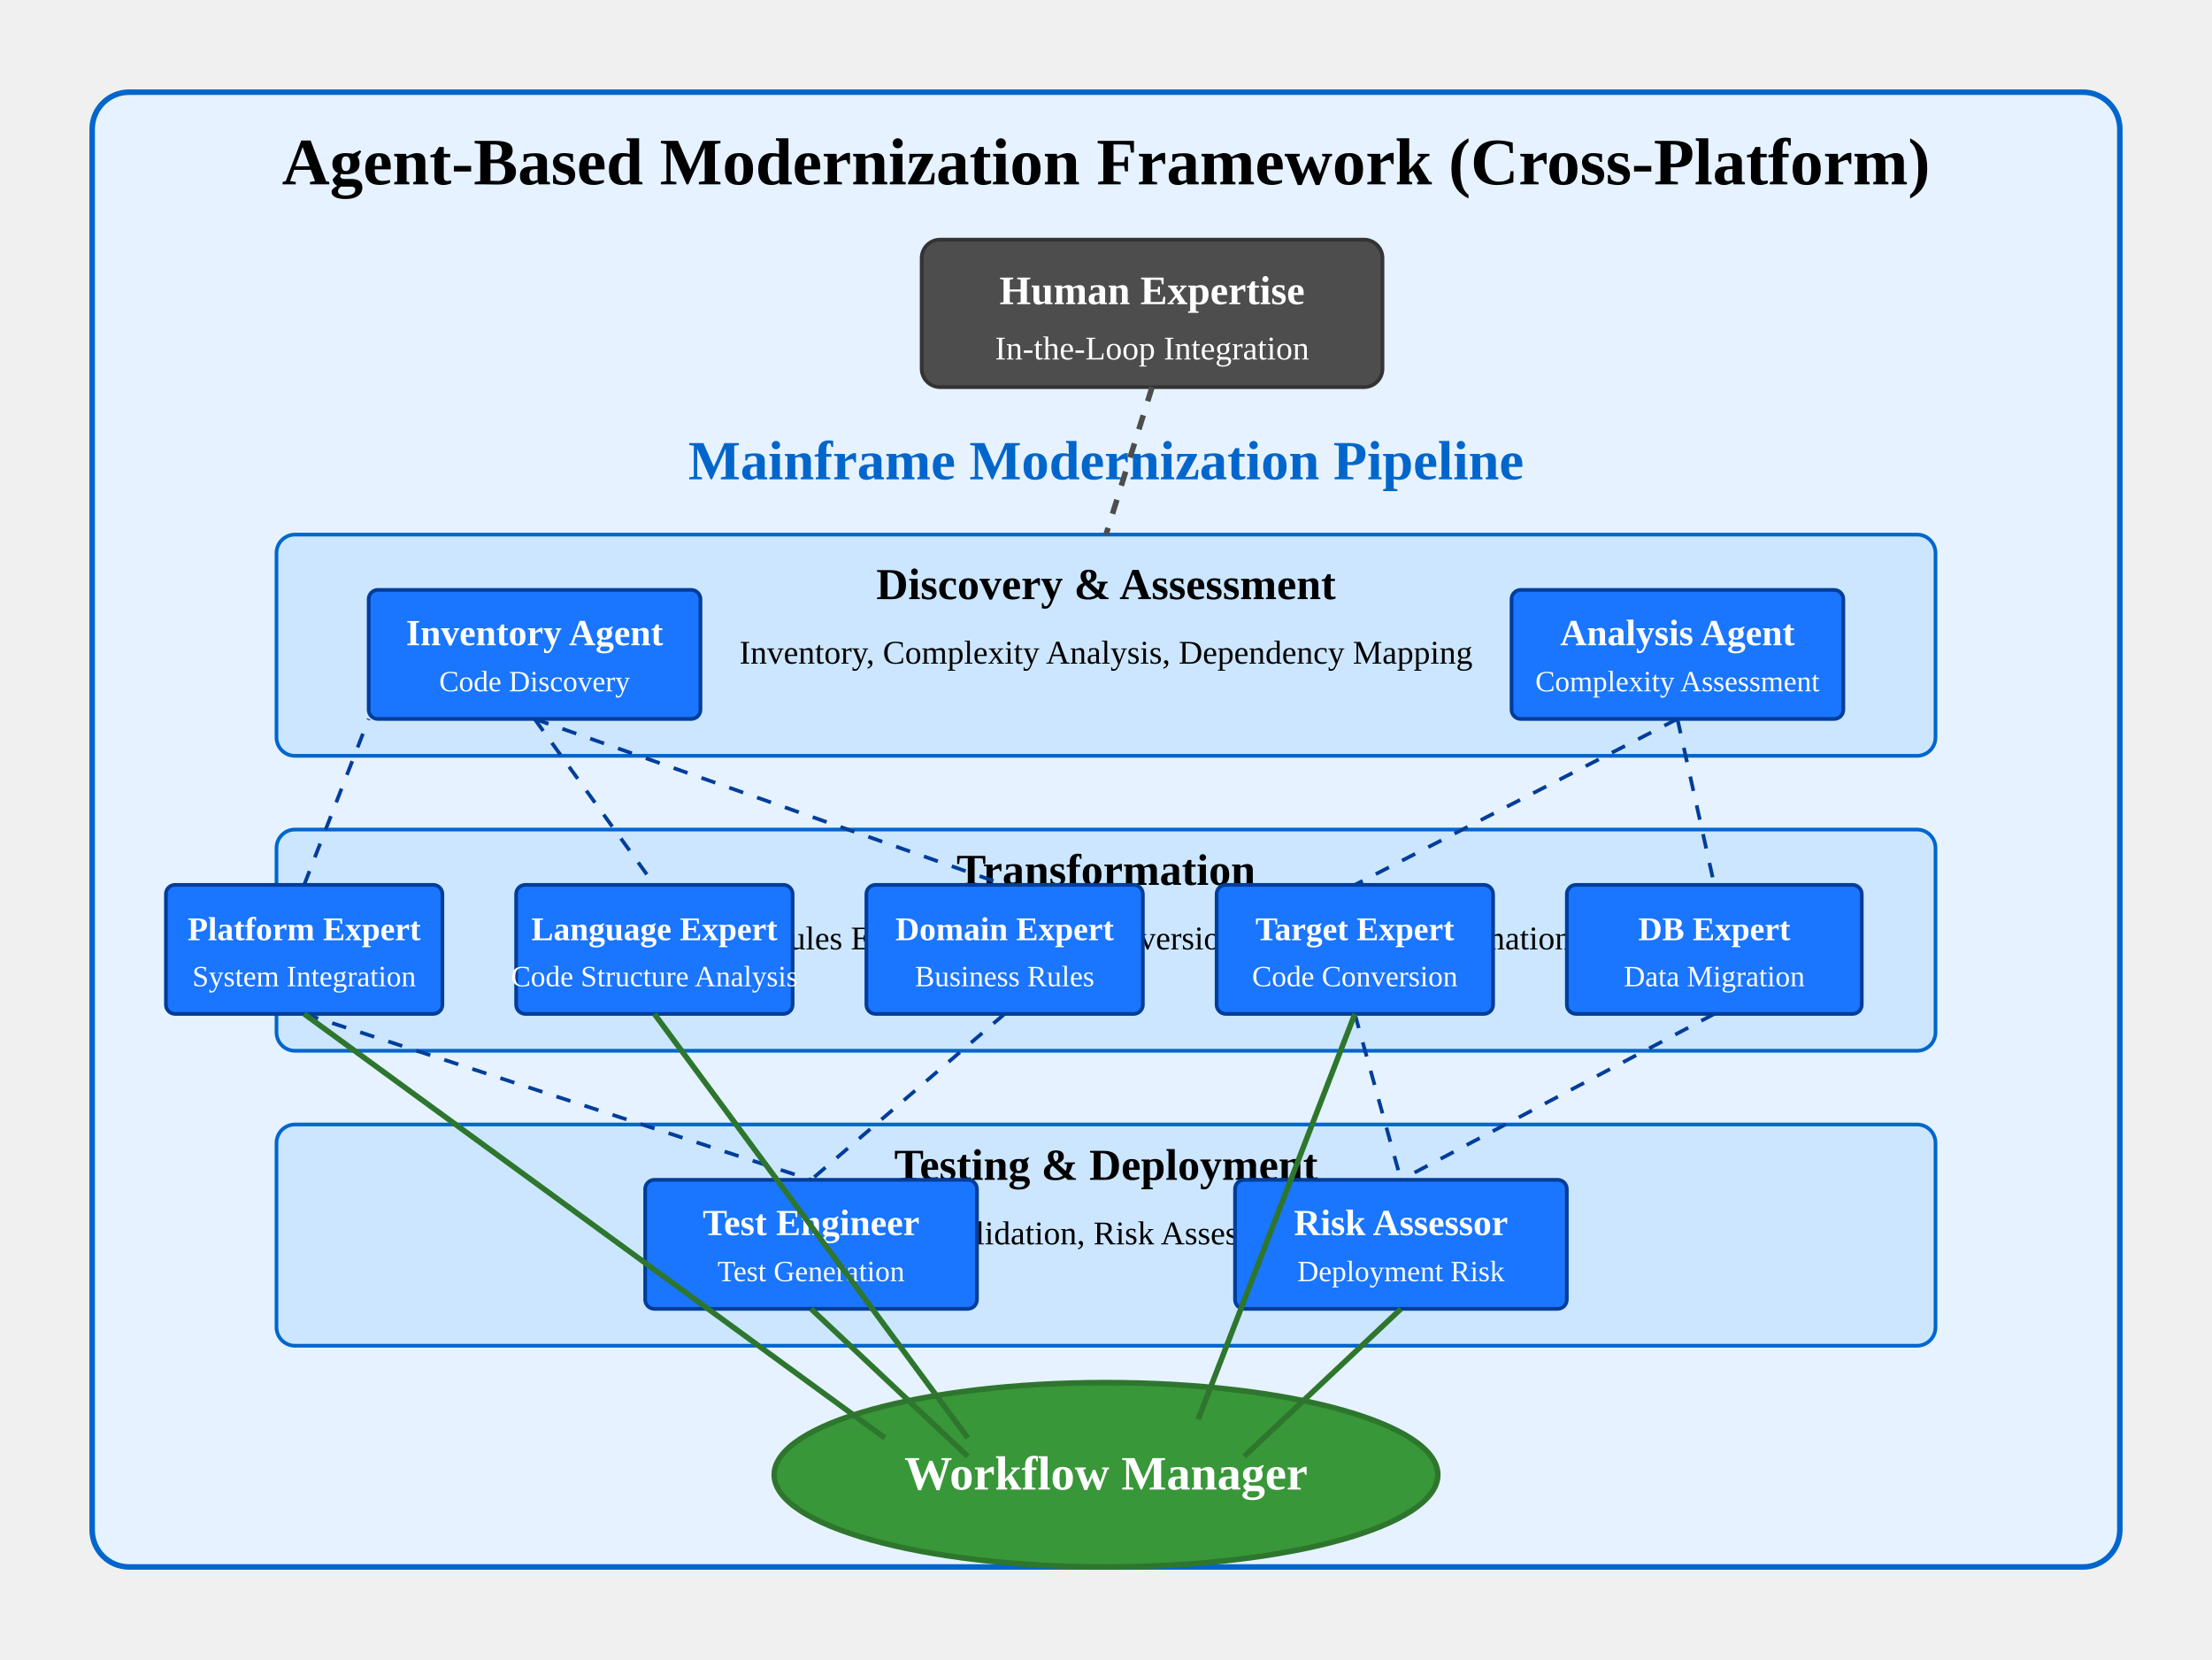
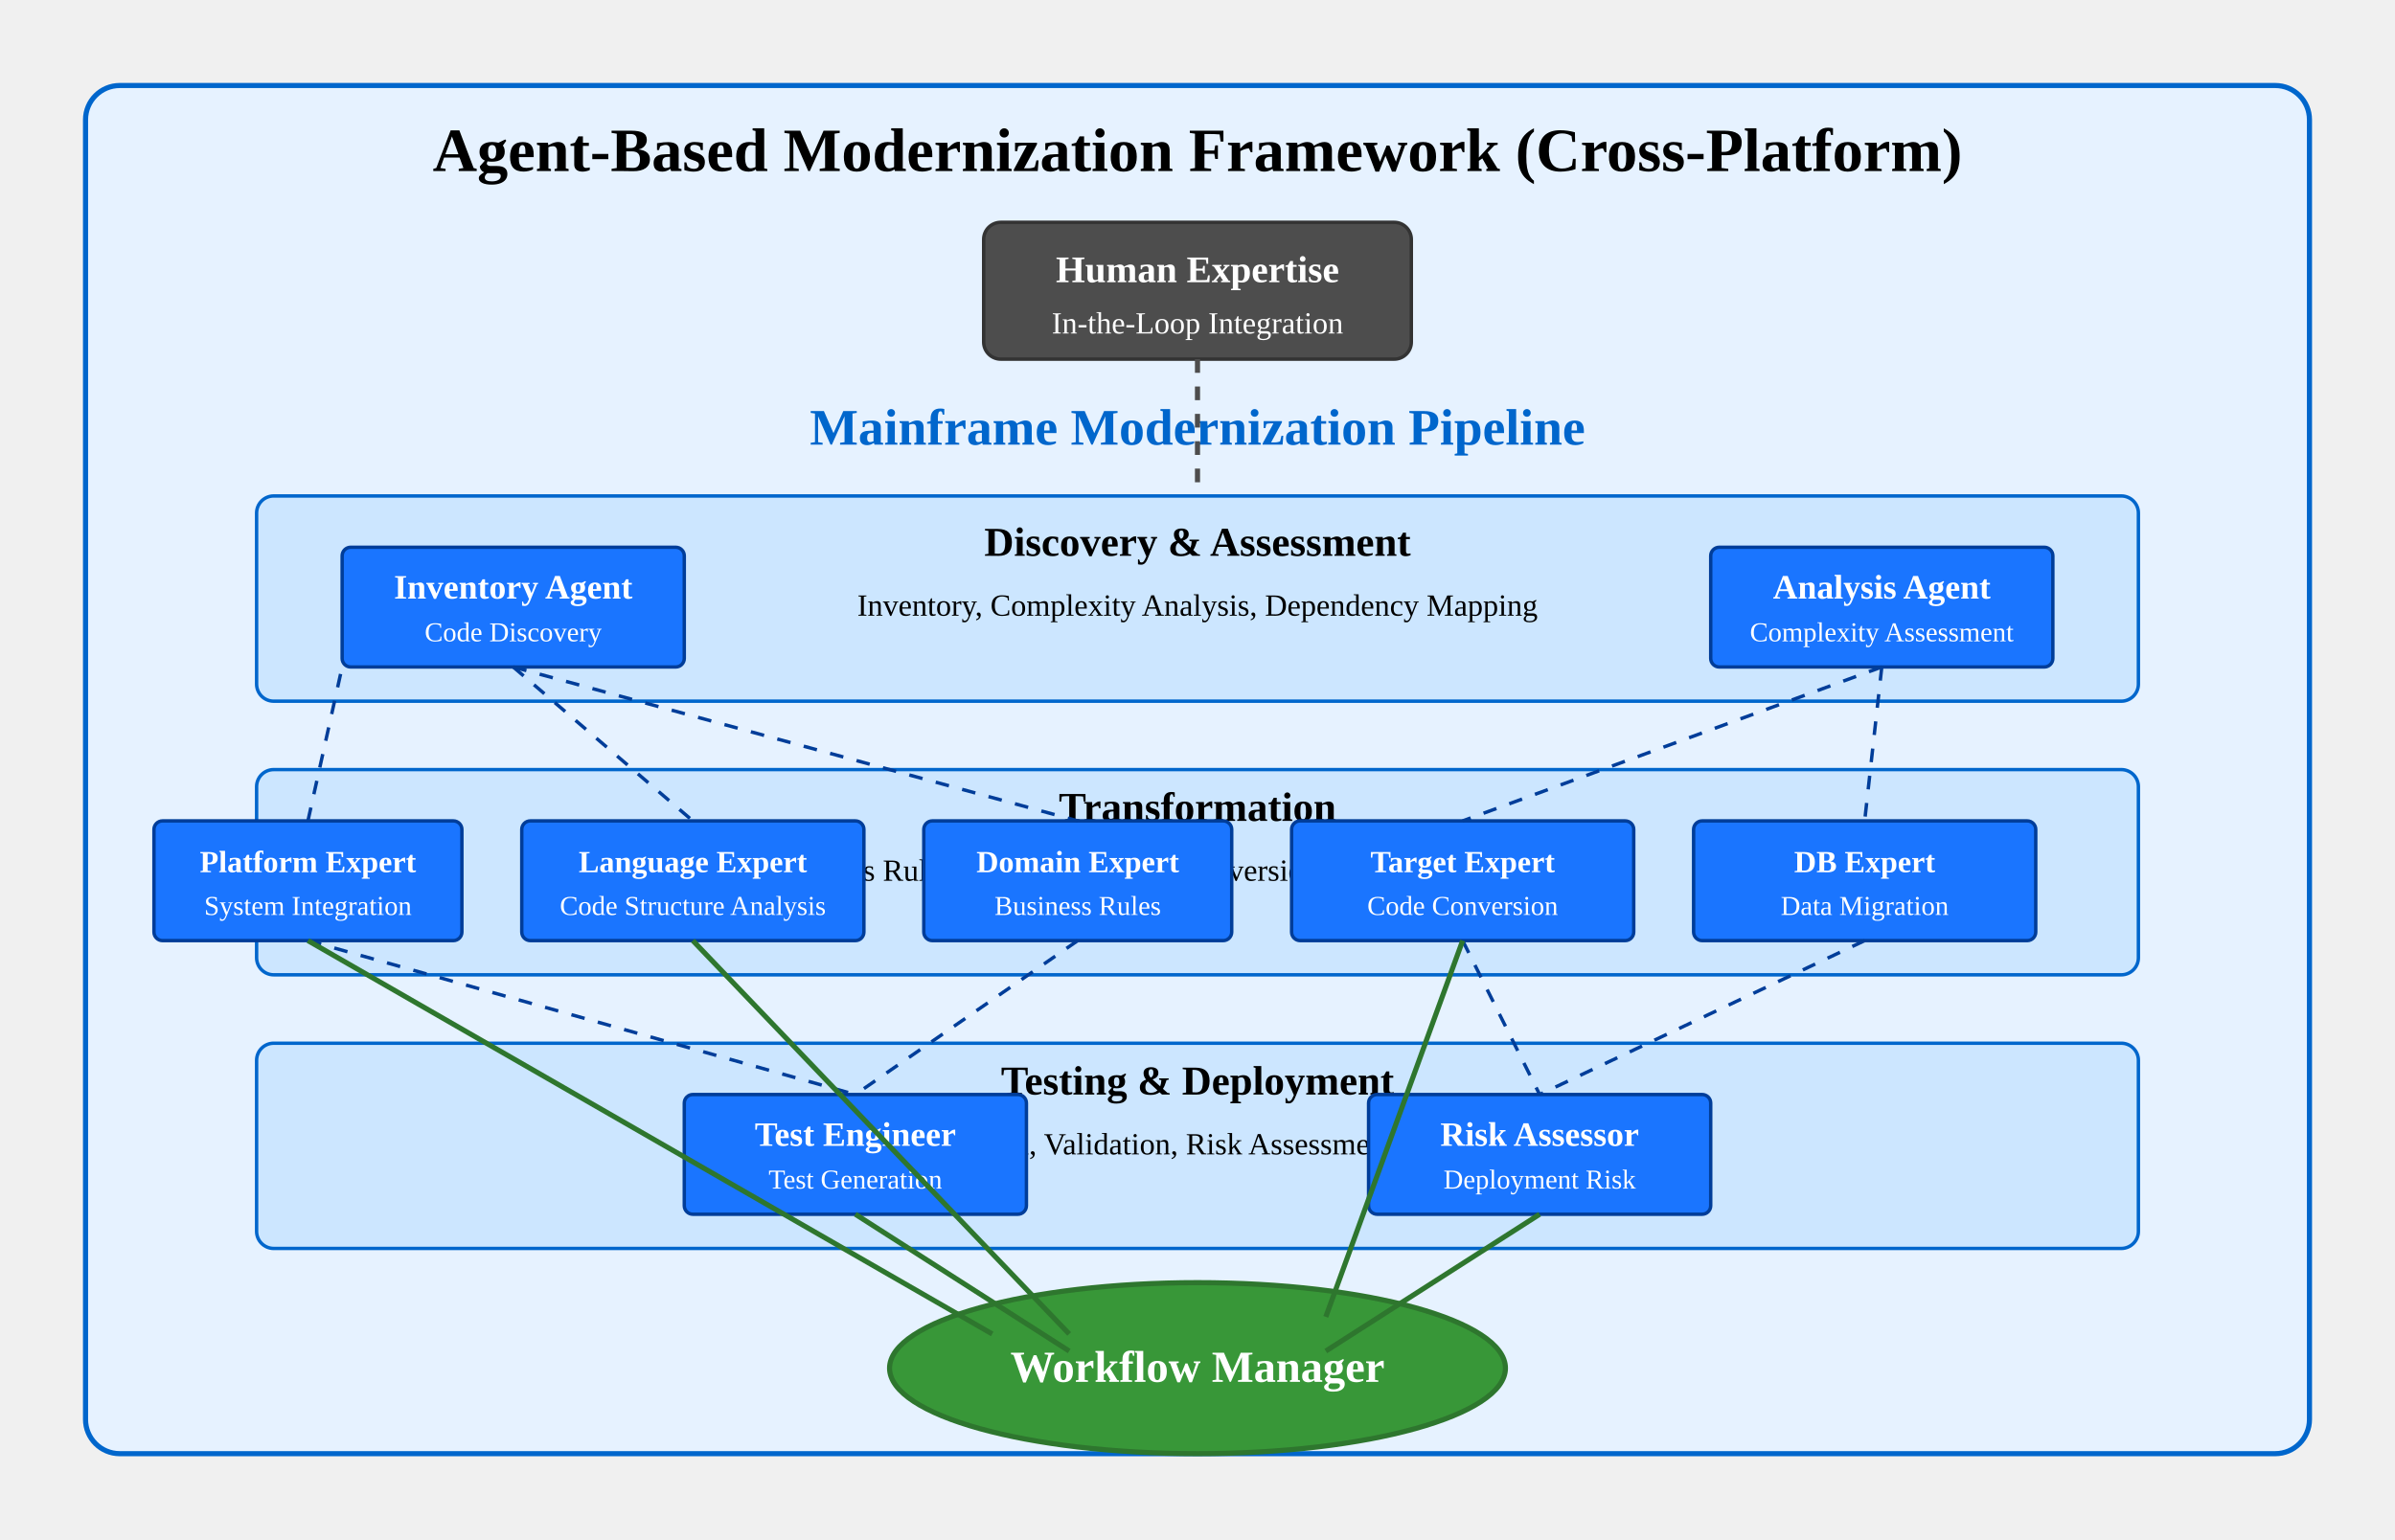
- <svg xmlns="http://www.w3.org/2000/svg" viewBox="0 0 1200 900" width="1200" height="900">
-   <rect x="50" y="50" width="1100" height="800" rx="20" fill="#e6f2ff" stroke="#0066cc" stroke-width="3" />
-   <text x="600" y="100" font-size="36" font-weight="bold" text-anchor="middle">Agent-Based Modernization Framework (Cross-Platform)</text>
-   <rect x="500" y="130" width="250" height="80" rx="10" fill="#4d4d4d" stroke="#333333" stroke-width="2" />
-   <text x="625" y="165" font-size="22" font-weight="bold" fill="white" text-anchor="middle">Human Expertise</text>
-   <text x="625" y="195" font-size="18" fill="white" text-anchor="middle">In-the-Loop Integration</text>
-   <text x="600" y="260" font-size="30" font-weight="bold" text-anchor="middle" fill="#0066cc">Mainframe Modernization Pipeline</text>
-   <rect x="150" y="290" width="900" height="120" rx="10" fill="#cce6ff" stroke="#0066cc" stroke-width="2" />
-   <text x="600" y="325" font-size="24" font-weight="bold" text-anchor="middle">Discovery &amp; Assessment</text>
-   <text x="600" y="360" font-size="18" text-anchor="middle">Inventory, Complexity Analysis, Dependency Mapping</text>
-   <rect x="200" y="320" width="180" height="70" rx="5" fill="#1a75ff" stroke="#003d99" stroke-width="2" />
-   <text x="290" y="350" font-size="20" font-weight="bold" fill="white" text-anchor="middle">Inventory Agent</text>
-   <text x="290" y="375" font-size="16" fill="white" text-anchor="middle">Code Discovery</text>
-   <rect x="820" y="320" width="180" height="70" rx="5" fill="#1a75ff" stroke="#003d99" stroke-width="2" />
-   <text x="910" y="350" font-size="20" font-weight="bold" fill="white" text-anchor="middle">Analysis Agent</text>
-   <text x="910" y="375" font-size="16" fill="white" text-anchor="middle">Complexity Assessment</text>
-   <rect x="150" y="450" width="900" height="120" rx="10" fill="#cce6ff" stroke="#0066cc" stroke-width="2" />
-   <text x="600" y="480" font-size="24" font-weight="bold" text-anchor="middle">Transformation</text>
-   <text x="600" y="515" font-size="18" text-anchor="middle">Business Rules Extraction, Code Conversion, Schema Transformation</text>
-   <rect x="90" y="480" width="150" height="70" rx="5" fill="#1a75ff" stroke="#003d99" stroke-width="2" />
-   <text x="165" y="510" font-size="18" font-weight="bold" fill="white" text-anchor="middle">Platform Expert</text>
-   <text x="165" y="535" font-size="16" fill="white" text-anchor="middle">System Integration</text>
-   <rect x="280" y="480" width="150" height="70" rx="5" fill="#1a75ff" stroke="#003d99" stroke-width="2" />
-   <text x="355" y="510" font-size="18" font-weight="bold" fill="white" text-anchor="middle">Language Expert</text>
-   <text x="355" y="535" font-size="16" fill="white" text-anchor="middle">Code Structure Analysis</text>
-   <rect x="470" y="480" width="150" height="70" rx="5" fill="#1a75ff" stroke="#003d99" stroke-width="2" />
-   <text x="545" y="510" font-size="18" font-weight="bold" fill="white" text-anchor="middle">Domain Expert</text>
-   <text x="545" y="535" font-size="16" fill="white" text-anchor="middle">Business Rules</text>
-   <rect x="660" y="480" width="150" height="70" rx="5" fill="#1a75ff" stroke="#003d99" stroke-width="2" />
-   <text x="735" y="510" font-size="18" font-weight="bold" fill="white" text-anchor="middle">Target Expert</text>
-   <text x="735" y="535" font-size="16" fill="white" text-anchor="middle">Code Conversion</text>
-   <rect x="850" y="480" width="160" height="70" rx="5" fill="#1a75ff" stroke="#003d99" stroke-width="2" />
-   <text x="930" y="510" font-size="18" font-weight="bold" fill="white" text-anchor="middle">DB Expert</text>
-   <text x="930" y="535" font-size="16" fill="white" text-anchor="middle">Data Migration</text>
-   <rect x="150" y="610" width="900" height="120" rx="10" fill="#cce6ff" stroke="#0066cc" stroke-width="2" />
-   <text x="600" y="640" font-size="24" font-weight="bold" text-anchor="middle">Testing &amp; Deployment</text>
-   <text x="600" y="675" font-size="18" text-anchor="middle">Test Generation, Validation, Risk Assessment, Deployment</text>
-   <rect x="350" y="640" width="180" height="70" rx="5" fill="#1a75ff" stroke="#003d99" stroke-width="2" />
-   <text x="440" y="670" font-size="20" font-weight="bold" fill="white" text-anchor="middle">Test Engineer</text>
-   <text x="440" y="695" font-size="16" fill="white" text-anchor="middle">Test Generation</text>
-   <rect x="670" y="640" width="180" height="70" rx="5" fill="#1a75ff" stroke="#003d99" stroke-width="2" />
-   <text x="760" y="670" font-size="20" font-weight="bold" fill="white" text-anchor="middle">Risk Assessor</text>
-   <text x="760" y="695" font-size="16" fill="white" text-anchor="middle">Deployment Risk</text>
-   <ellipse cx="600" cy="800" rx="180" ry="50" fill="#389738" stroke="#2e762e" stroke-width="3" />
-   <text x="600" y="808" font-size="26" font-weight="bold" fill="white" text-anchor="middle">Workflow Manager</text>
-   <line x1="625" y1="210" x2="600" y2="290" stroke="#4d4d4d" stroke-width="3" stroke-dasharray="8,8" />
-   <line x1="290" y1="390" x2="355" y2="480" stroke="#003d99" stroke-width="2" stroke-dasharray="8,8" />
-   <line x1="290" y1="390" x2="545" y2="480" stroke="#003d99" stroke-width="2" stroke-dasharray="8,8" />
-   <line x1="910" y1="390" x2="735" y2="480" stroke="#003d99" stroke-width="2" stroke-dasharray="8,8" />
-   <line x1="910" y1="390" x2="930" y2="480" stroke="#003d99" stroke-width="2" stroke-dasharray="8,8" />
-   <line x1="165" y1="550" x2="440" y2="640" stroke="#003d99" stroke-width="2" stroke-dasharray="8,8" />
-   <line x1="545" y1="550" x2="440" y2="640" stroke="#003d99" stroke-width="2" stroke-dasharray="8,8" />
-   <line x1="735" y1="550" x2="760" y2="640" stroke="#003d99" stroke-width="2" stroke-dasharray="8,8" />
-   <line x1="930" y1="550" x2="760" y2="640" stroke="#003d99" stroke-width="2" stroke-dasharray="8,8" />
-   <line x1="165" y1="480" x2="200" y2="390" stroke="#003d99" stroke-width="2" stroke-dasharray="8,8" />
-   <line x1="440" y1="710" x2="525" y2="790" stroke="#2e762e" stroke-width="3" />
-   <line x1="760" y1="710" x2="675" y2="790" stroke="#2e762e" stroke-width="3" />
-   <line x1="355" y1="550" x2="525" y2="780" stroke="#2e762e" stroke-width="3" />
-   <line x1="735" y1="550" x2="650" y2="770" stroke="#2e762e" stroke-width="3" />
-   <line x1="165" y1="550" x2="480" y2="780" stroke="#2e762e" stroke-width="3" />
+ <svg xmlns="http://www.w3.org/2000/svg" viewBox="0 0 1400 900" width="1400" height="900">
+   <rect x="50" y="50" width="1300" height="800" rx="20" fill="#e6f2ff" stroke="#0066cc" stroke-width="3" />
+   <text x="700" y="100" font-size="36" font-weight="bold" text-anchor="middle">Agent-Based Modernization Framework (Cross-Platform)</text>
+   <rect x="575" y="130" width="250" height="80" rx="10" fill="#4d4d4d" stroke="#333333" stroke-width="2" />
+   <text x="700" y="165" font-size="22" font-weight="bold" fill="white" text-anchor="middle">Human Expertise</text>
+   <text x="700" y="195" font-size="18" fill="white" text-anchor="middle">In-the-Loop Integration</text>
+   <text x="700" y="260" font-size="30" font-weight="bold" text-anchor="middle" fill="#0066cc">Mainframe Modernization Pipeline</text>
+   <rect x="150" y="290" width="1100" height="120" rx="10" fill="#cce6ff" stroke="#0066cc" stroke-width="2" />
+   <text x="700" y="325" font-size="24" font-weight="bold" text-anchor="middle">Discovery &amp; Assessment</text>
+   <text x="700" y="360" font-size="18" text-anchor="middle">Inventory, Complexity Analysis, Dependency Mapping</text>
+   <rect x="200" y="320" width="200" height="70" rx="5" fill="#1a75ff" stroke="#003d99" stroke-width="2" />
+   <text x="300" y="350" font-size="20" font-weight="bold" fill="white" text-anchor="middle">Inventory Agent</text>
+   <text x="300" y="375" font-size="16" fill="white" text-anchor="middle">Code Discovery</text>
+   <rect x="1000" y="320" width="200" height="70" rx="5" fill="#1a75ff" stroke="#003d99" stroke-width="2" />
+   <text x="1100" y="350" font-size="20" font-weight="bold" fill="white" text-anchor="middle">Analysis Agent</text>
+   <text x="1100" y="375" font-size="16" fill="white" text-anchor="middle">Complexity Assessment</text>
+   <rect x="150" y="450" width="1100" height="120" rx="10" fill="#cce6ff" stroke="#0066cc" stroke-width="2" />
+   <text x="700" y="480" font-size="24" font-weight="bold" text-anchor="middle">Transformation</text>
+   <text x="700" y="515" font-size="18" text-anchor="middle">Business Rules Extraction, Code Conversion, Schema Transformation</text>
+   <rect x="90" y="480" width="180" height="70" rx="5" fill="#1a75ff" stroke="#003d99" stroke-width="2" />
+   <text x="180" y="510" font-size="18" font-weight="bold" fill="white" text-anchor="middle">Platform Expert</text>
+   <text x="180" y="535" font-size="16" fill="white" text-anchor="middle">System Integration</text>
+   <rect x="305" y="480" width="200" height="70" rx="5" fill="#1a75ff" stroke="#003d99" stroke-width="2" />
+   <text x="405" y="510" font-size="18" font-weight="bold" fill="white" text-anchor="middle">Language Expert</text>
+   <text x="405" y="535" font-size="16" fill="white" text-anchor="middle">Code Structure Analysis</text>
+   <rect x="540" y="480" width="180" height="70" rx="5" fill="#1a75ff" stroke="#003d99" stroke-width="2" />
+   <text x="630" y="510" font-size="18" font-weight="bold" fill="white" text-anchor="middle">Domain Expert</text>
+   <text x="630" y="535" font-size="16" fill="white" text-anchor="middle">Business Rules</text>
+   <rect x="755" y="480" width="200" height="70" rx="5" fill="#1a75ff" stroke="#003d99" stroke-width="2" />
+   <text x="855" y="510" font-size="18" font-weight="bold" fill="white" text-anchor="middle">Target Expert</text>
+   <text x="855" y="535" font-size="16" fill="white" text-anchor="middle">Code Conversion</text>
+   <rect x="990" y="480" width="200" height="70" rx="5" fill="#1a75ff" stroke="#003d99" stroke-width="2" />
+   <text x="1090" y="510" font-size="18" font-weight="bold" fill="white" text-anchor="middle">DB Expert</text>
+   <text x="1090" y="535" font-size="16" fill="white" text-anchor="middle">Data Migration</text>
+   <rect x="150" y="610" width="1100" height="120" rx="10" fill="#cce6ff" stroke="#0066cc" stroke-width="2" />
+   <text x="700" y="640" font-size="24" font-weight="bold" text-anchor="middle">Testing &amp; Deployment</text>
+   <text x="700" y="675" font-size="18" text-anchor="middle">Test Generation, Validation, Risk Assessment, Deployment</text>
+   <rect x="400" y="640" width="200" height="70" rx="5" fill="#1a75ff" stroke="#003d99" stroke-width="2" />
+   <text x="500" y="670" font-size="20" font-weight="bold" fill="white" text-anchor="middle">Test Engineer</text>
+   <text x="500" y="695" font-size="16" fill="white" text-anchor="middle">Test Generation</text>
+   <rect x="800" y="640" width="200" height="70" rx="5" fill="#1a75ff" stroke="#003d99" stroke-width="2" />
+   <text x="900" y="670" font-size="20" font-weight="bold" fill="white" text-anchor="middle">Risk Assessor</text>
+   <text x="900" y="695" font-size="16" fill="white" text-anchor="middle">Deployment Risk</text>
+   <ellipse cx="700" cy="800" rx="180" ry="50" fill="#389738" stroke="#2e762e" stroke-width="3" />
+   <text x="700" y="808" font-size="26" font-weight="bold" fill="white" text-anchor="middle">Workflow Manager</text>
+   <line x1="700" y1="210" x2="700" y2="290" stroke="#4d4d4d" stroke-width="3" stroke-dasharray="8,8" />
+   <line x1="300" y1="390" x2="405" y2="480" stroke="#003d99" stroke-width="2" stroke-dasharray="8,8" />
+   <line x1="300" y1="390" x2="630" y2="480" stroke="#003d99" stroke-width="2" stroke-dasharray="8,8" />
+   <line x1="1100" y1="390" x2="855" y2="480" stroke="#003d99" stroke-width="2" stroke-dasharray="8,8" />
+   <line x1="1100" y1="390" x2="1090" y2="480" stroke="#003d99" stroke-width="2" stroke-dasharray="8,8" />
+   <line x1="180" y1="550" x2="500" y2="640" stroke="#003d99" stroke-width="2" stroke-dasharray="8,8" />
+   <line x1="630" y1="550" x2="500" y2="640" stroke="#003d99" stroke-width="2" stroke-dasharray="8,8" />
+   <line x1="855" y1="550" x2="900" y2="640" stroke="#003d99" stroke-width="2" stroke-dasharray="8,8" />
+   <line x1="1090" y1="550" x2="900" y2="640" stroke="#003d99" stroke-width="2" stroke-dasharray="8,8" />
+   <line x1="180" y1="480" x2="200" y2="390" stroke="#003d99" stroke-width="2" stroke-dasharray="8,8" />
+   <line x1="500" y1="710" x2="625" y2="790" stroke="#2e762e" stroke-width="3" />
+   <line x1="900" y1="710" x2="775" y2="790" stroke="#2e762e" stroke-width="3" />
+   <line x1="405" y1="550" x2="625" y2="780" stroke="#2e762e" stroke-width="3" />
+   <line x1="855" y1="550" x2="775" y2="770" stroke="#2e762e" stroke-width="3" />
+   <line x1="180" y1="550" x2="580" y2="780" stroke="#2e762e" stroke-width="3" />
</svg>
